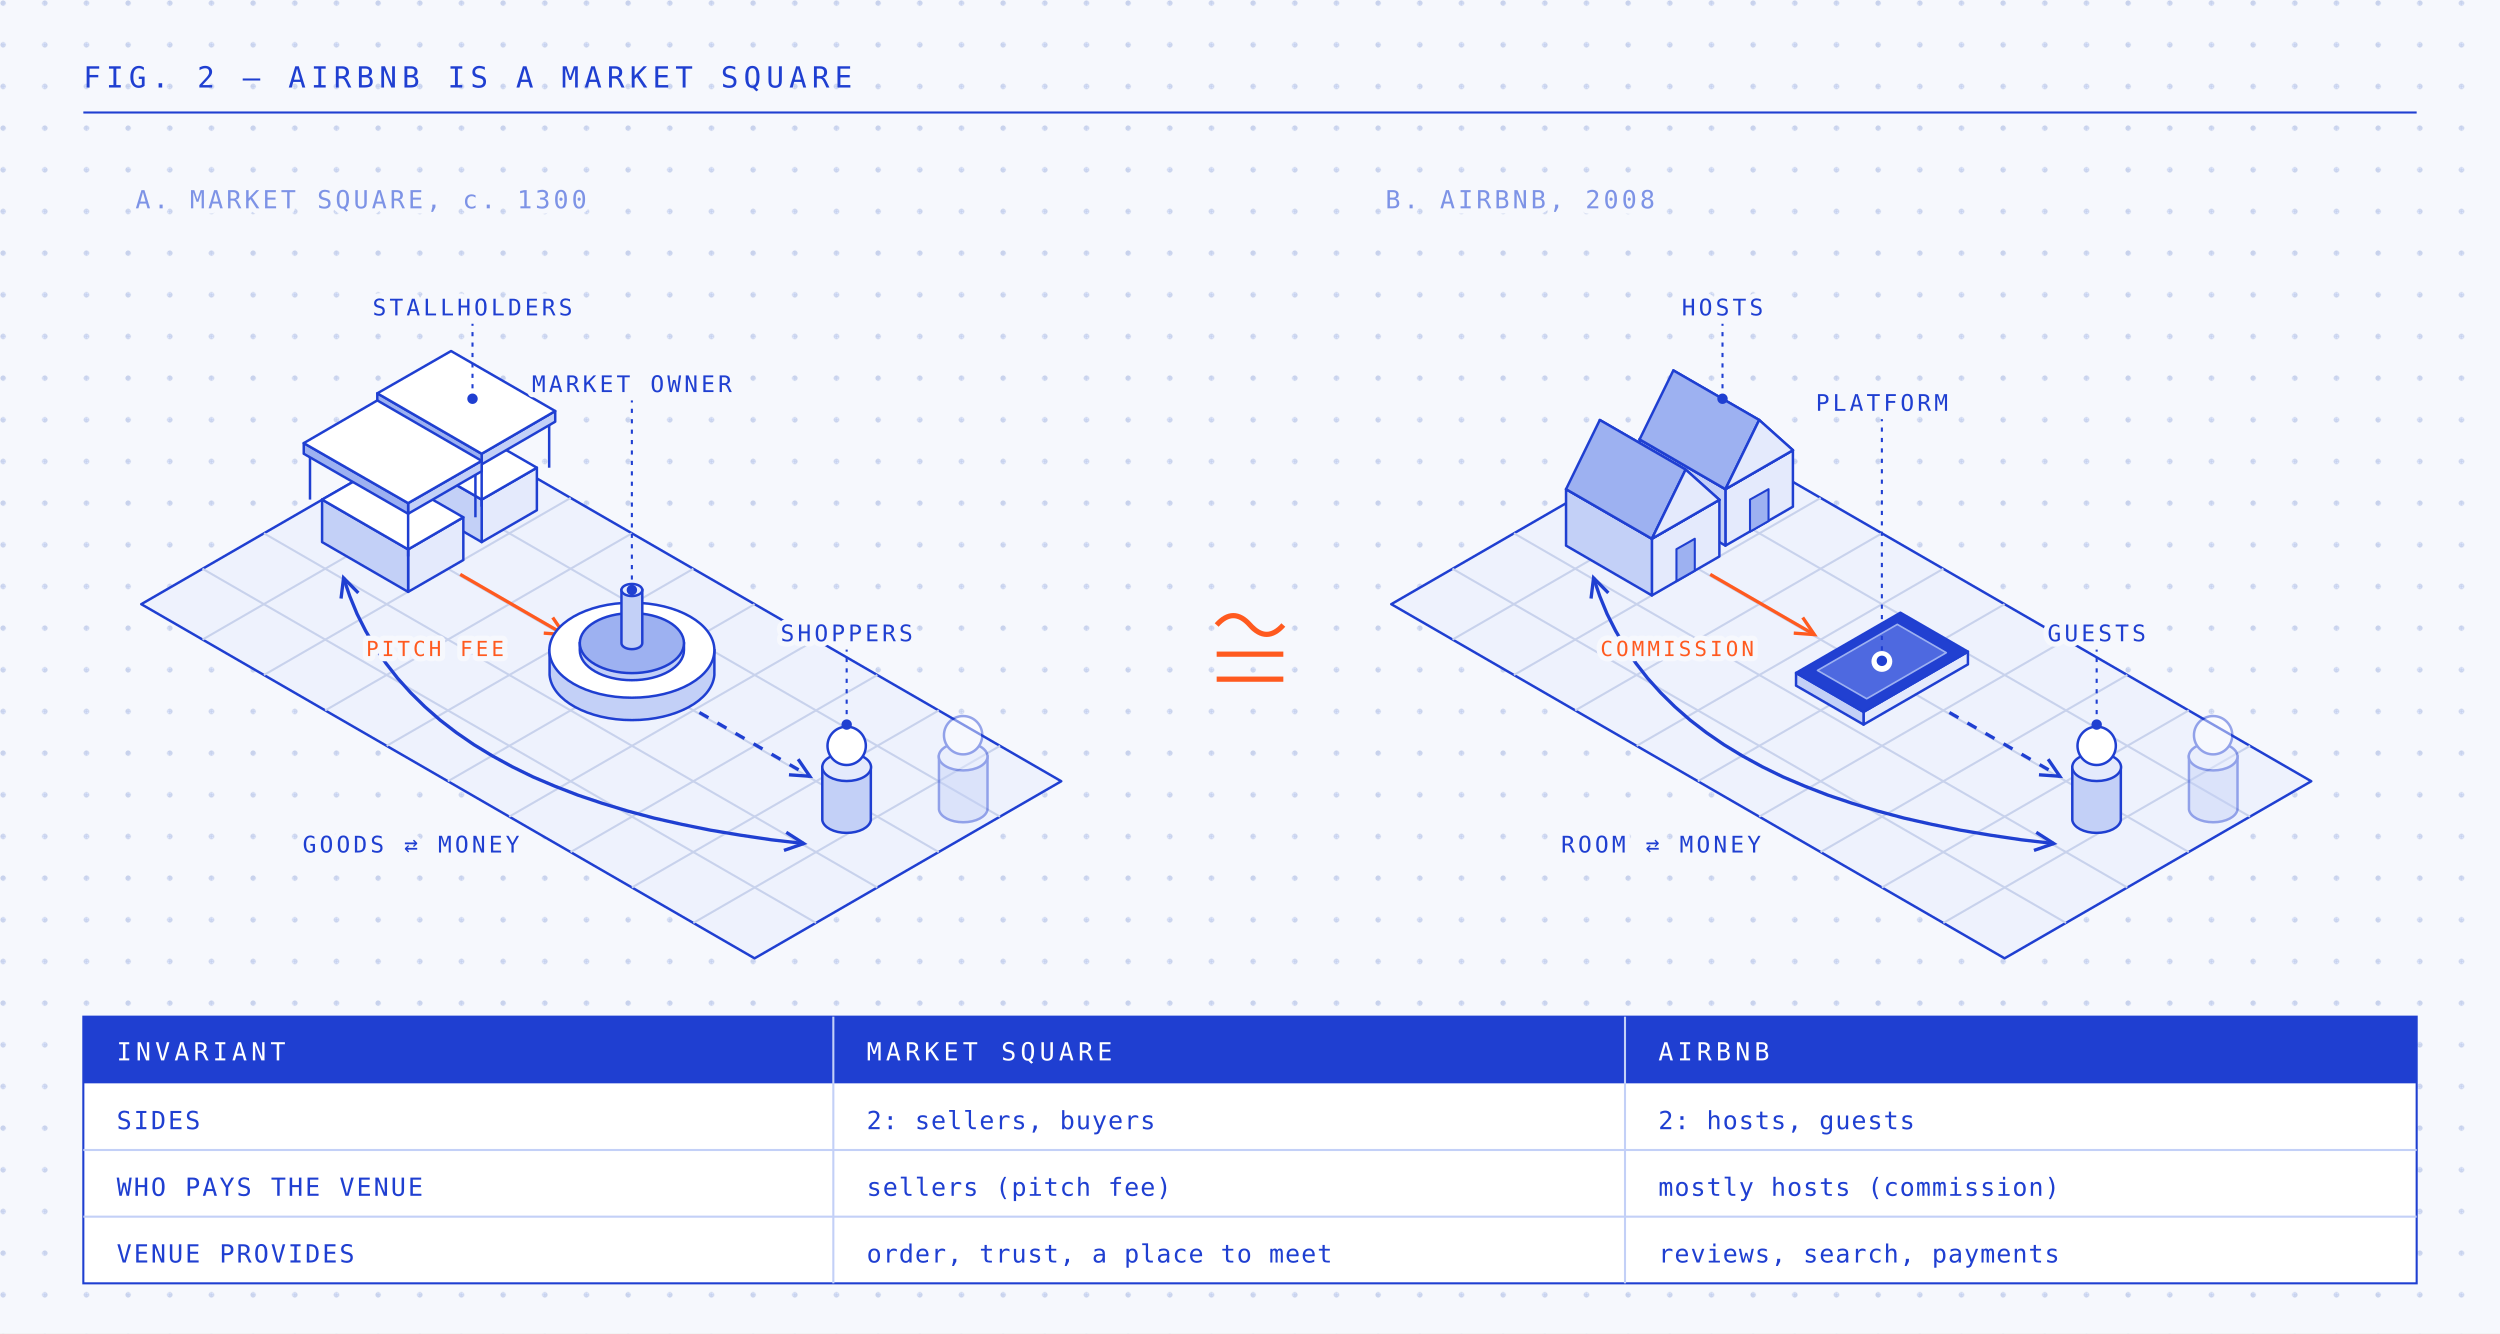
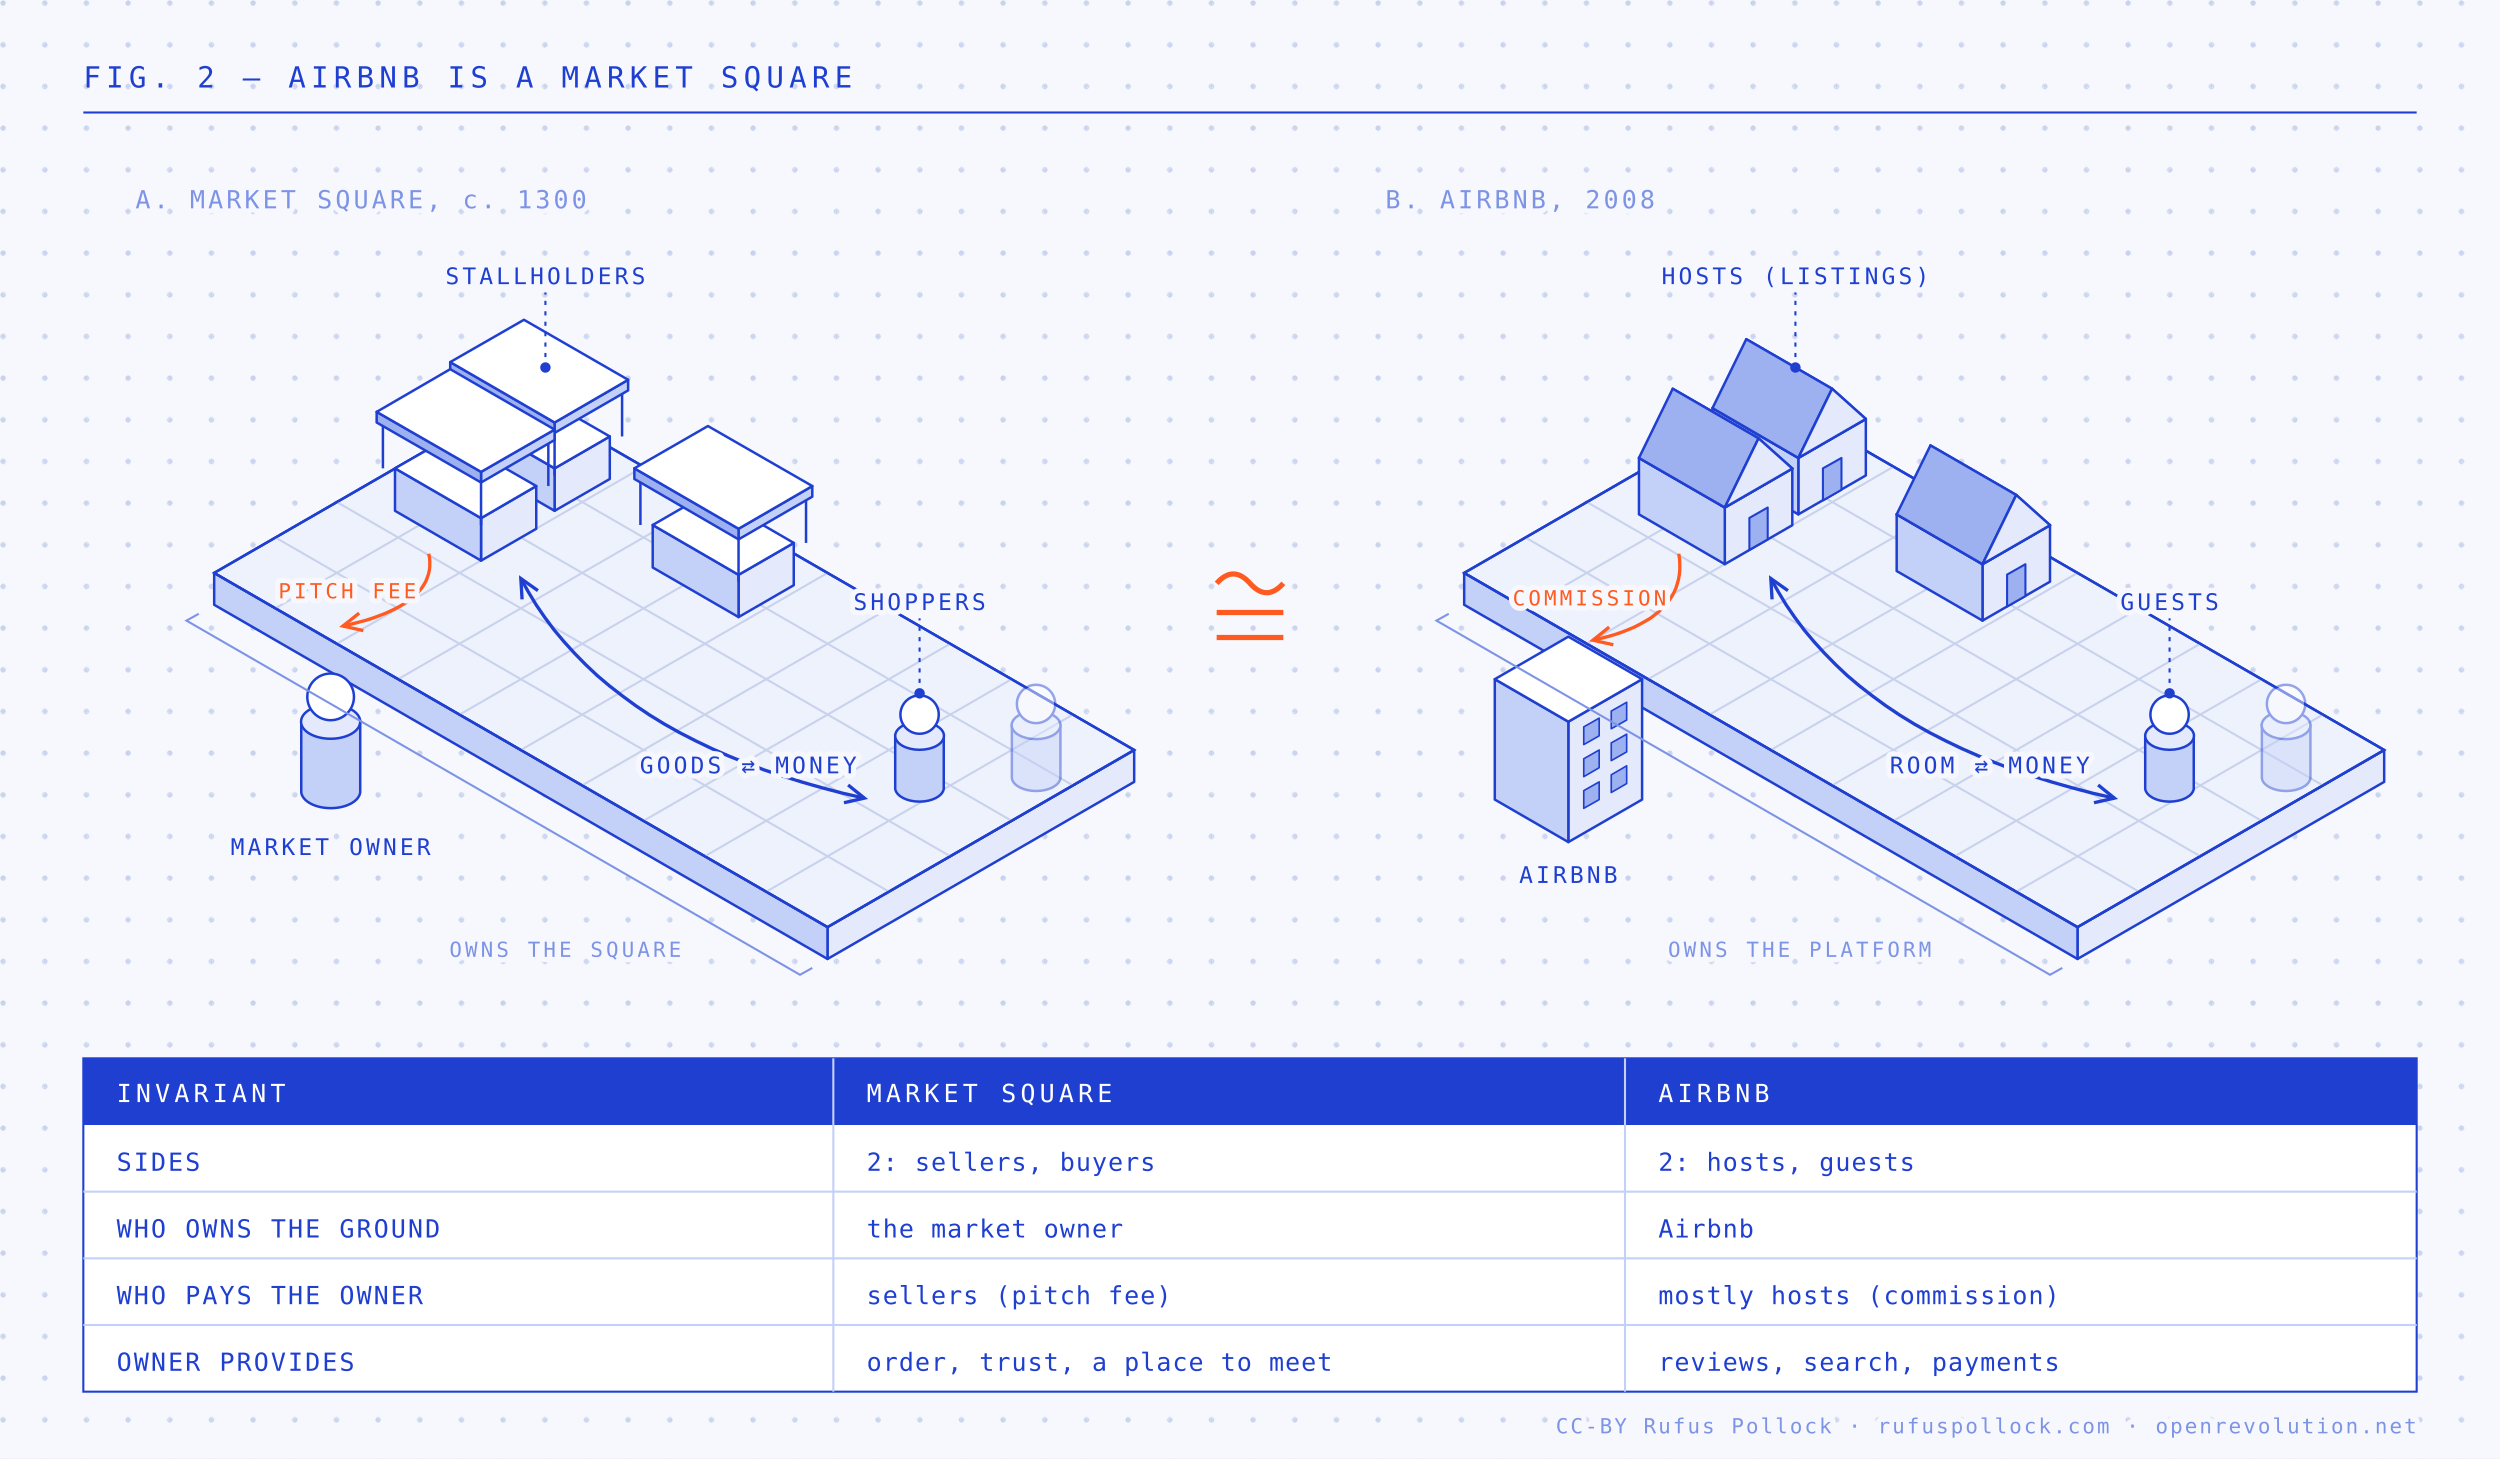
- <svg xmlns="http://www.w3.org/2000/svg" width="1200" height="640" viewBox="0 0 1200 640" font-family="ui-monospace, SFMono-Regular, Menlo, Consolas, monospace">
+ <svg xmlns="http://www.w3.org/2000/svg" width="1200" height="700" viewBox="0 0 1200 700" font-family="ui-monospace, SFMono-Regular, Menlo, Consolas, monospace">
  <defs>
    <pattern id="dots" width="20" height="20" patternUnits="userSpaceOnUse">
      <circle cx="1.5" cy="1.5" r="1.3" fill="#C8D2EC" />
    </pattern>
  </defs>
-   <rect width="1200" height="640" fill="#F6F8FD" />
-   <rect width="1200" height="640" fill="url(#dots)" />
+   <rect width="1200" height="700" fill="#F6F8FD" />
+   <rect width="1200" height="700" fill="url(#dots)" />
  <text x="40" y="42" font-size="14" fill="#1F3FD1" letter-spacing="2.5">FIG. 2 — AIRBNB IS A MARKET SQUARE</text>
  <path d="M40 54 H1160" stroke="#1F3FD1" stroke-width="1" />
  <text x="65.0" y="100.0" font-size="12" fill="#7D93E6" text-anchor="start" letter-spacing="1.5" stroke="#F6F8FD" stroke-width="5" stroke-linejoin="round" paint-order="stroke">A. MARKET SQUARE, c. 1300</text>
  <text x="665.0" y="100.0" font-size="12" fill="#7D93E6" text-anchor="start" letter-spacing="1.5" stroke="#F6F8FD" stroke-width="5" stroke-linejoin="round" paint-order="stroke">B. AIRBNB, 2008</text>
-   <path d="M215.0 205.0 L509.4 375.0 L362.2 460.0 L67.8 290.0 Z" fill="#EEF2FD" stroke="#1F3FD1" stroke-width="1.2" stroke-linejoin="round" />
-   <path d="M244.4 222.0 L97.2 307.0" stroke="#C8D2EC" stroke-width="1" />
-   <path d="M273.9 239.0 L126.7 324.0" stroke="#C8D2EC" stroke-width="1" />
-   <path d="M303.3 256.0 L156.1 341.0" stroke="#C8D2EC" stroke-width="1" />
-   <path d="M332.8 273.0 L185.6 358.0" stroke="#C8D2EC" stroke-width="1" />
-   <path d="M362.2 290.0 L215.0 375.0" stroke="#C8D2EC" stroke-width="1" />
-   <path d="M391.7 307.0 L244.4 392.0" stroke="#C8D2EC" stroke-width="1" />
-   <path d="M421.1 324.0 L273.9 409.0" stroke="#C8D2EC" stroke-width="1" />
-   <path d="M450.6 341.0 L303.3 426.0" stroke="#C8D2EC" stroke-width="1" />
-   <path d="M480.0 358.0 L332.8 443.0" stroke="#C8D2EC" stroke-width="1" />
-   <path d="M185.6 222.0 L480.0 392.0" stroke="#C8D2EC" stroke-width="1" />
-   <path d="M156.1 239.0 L450.6 409.0" stroke="#C8D2EC" stroke-width="1" />
-   <path d="M126.7 256.0 L421.1 426.0" stroke="#C8D2EC" stroke-width="1" />
-   <path d="M97.2 273.0 L391.7 443.0" stroke="#C8D2EC" stroke-width="1" />
-   <path d="M220.9 275.7 L270.9 304.6" fill="none" stroke="#FF5A1F" stroke-width="1.6" />
-   <path d="M261.0 303.9 L270.9 304.6 L265.3 296.4" fill="none" stroke="#FF5A1F" stroke-width="1.6" />
-   <path d="M335.7 342.0 L388.7 372.6" fill="none" stroke="#1F3FD1" stroke-width="1.6" stroke-dasharray="5 5" />
-   <path d="M378.7 371.9 L388.7 372.6 L383.1 364.4" fill="none" stroke="#1F3FD1" stroke-width="1.6" />
-   <path d="M164.9 277.4 L167.9 286.2 L171.4 294.7 L175.5 302.8 L180.1 310.7 L185.2 318.3 L190.9 325.6 L197.1 332.5 L203.9 339.2 L211.2 345.6 L219.0 351.6 L227.4 357.4 L236.3 362.8 L245.8 368.0 L255.8 372.9 L266.4 377.4 L277.5 381.7 L289.1 385.6 L301.3 389.3 L314.0 392.7 L327.3 395.7 L341.1 398.5 L355.5 400.9 L370.3 403.1 L385.8 404.9" fill="none" stroke="#1F3FD1" stroke-width="1.6" />
-   <path d="M376.3 408.2 L385.8 404.9 L377.4 399.5" fill="none" stroke="#1F3FD1" stroke-width="1.6" />
-   <path d="M172.0 284.6 L164.9 277.4 L163.7 287.3" fill="none" stroke="#1F3FD1" stroke-width="1.6" />
-   <path d="M257.7 244.9 L231.2 260.2 L231.2 239.8 L257.7 224.5 Z" fill="#E4EAFC" stroke="#1F3FD1" stroke-width="1.2" stroke-linejoin="round" />
-   <path d="M190.0 236.4 L231.2 260.2 L231.2 239.8 L190.0 216.0 Z" fill="#C3D0F7" stroke="#1F3FD1" stroke-width="1.2" stroke-linejoin="round" />
-   <path d="M216.5 200.8 L257.7 224.5 L231.2 239.8 L190.0 216.0 Z" fill="#FFFFFF" stroke="#1F3FD1" stroke-width="1.2" stroke-linejoin="round" />
-   <path d="M216.5 197.3 L216.5 175.2" stroke="#1F3FD1" stroke-width="1.2" />
-   <path d="M263.6 224.5 L263.6 202.4" stroke="#1F3FD1" stroke-width="1.2" />
-   <path d="M231.2 243.2 L231.2 221.1" stroke="#1F3FD1" stroke-width="1.2" />
-   <path d="M184.1 216.0 L184.1 193.9" stroke="#1F3FD1" stroke-width="1.2" />
-   <path d="M266.5 202.4 L231.2 222.9 L231.2 217.8 L266.5 197.3 Z" fill="#C3D0F7" stroke="#1F3FD1" stroke-width="1.2" stroke-linejoin="round" />
-   <path d="M181.1 193.9 L231.2 222.9 L231.2 217.8 L181.1 188.8 Z" fill="#9DB1F1" stroke="#1F3FD1" stroke-width="1.2" stroke-linejoin="round" />
-   <path d="M216.5 168.5 L266.5 197.3 L231.2 217.8 L181.1 188.8 Z" fill="#FFFFFF" stroke="#1F3FD1" stroke-width="1.2" stroke-linejoin="round" />
-   <path d="M222.4 268.8 L195.9 284.1 L195.9 263.7 L222.4 248.3 Z" fill="#E4EAFC" stroke="#1F3FD1" stroke-width="1.2" stroke-linejoin="round" />
-   <path d="M154.6 260.2 L195.9 284.1 L195.9 263.7 L154.6 239.8 Z" fill="#C3D0F7" stroke="#1F3FD1" stroke-width="1.2" stroke-linejoin="round" />
-   <path d="M181.1 224.6 L222.4 248.3 L195.9 263.7 L154.6 239.8 Z" fill="#FFFFFF" stroke="#1F3FD1" stroke-width="1.2" stroke-linejoin="round" />
-   <path d="M181.1 221.2 L181.1 199.1" stroke="#1F3FD1" stroke-width="1.2" />
-   <path d="M228.2 248.3 L228.2 226.2" stroke="#1F3FD1" stroke-width="1.2" />
-   <path d="M195.9 267.1 L195.9 244.9" stroke="#1F3FD1" stroke-width="1.2" />
-   <path d="M148.8 239.8 L148.8 217.8" stroke="#1F3FD1" stroke-width="1.2" />
-   <path d="M231.2 226.2 L195.9 246.6 L195.9 241.5 L231.2 221.2 Z" fill="#C3D0F7" stroke="#1F3FD1" stroke-width="1.2" stroke-linejoin="round" />
-   <path d="M145.8 217.8 L195.9 246.6 L195.9 241.5 L145.8 212.7 Z" fill="#9DB1F1" stroke="#1F3FD1" stroke-width="1.2" stroke-linejoin="round" />
-   <path d="M181.1 192.2 L231.2 221.2 L195.9 241.5 L145.8 212.7 Z" fill="#FFFFFF" stroke="#1F3FD1" stroke-width="1.2" stroke-linejoin="round" />
-   <path d="M263.8 312.1 V324.0 A39.6 22.8 0 0 0 342.9 324.0 V312.1 Z" fill="#C3D0F7" stroke="#1F3FD1" stroke-width="1.2" />
-   <ellipse cx="303.3" cy="312.1" rx="39.6" ry="22.8" fill="#FFFFFF" stroke="#1F3FD1" stroke-width="1.2" />
-   <path d="M278.3 308.7 V312.1 A25.0 14.4 0 0 0 328.3 312.1 V308.7 Z" fill="#C3D0F7" stroke="#1F3FD1" stroke-width="1.2" />
-   <ellipse cx="303.3" cy="308.7" rx="25.0" ry="14.4" fill="#9DB1F1" stroke="#1F3FD1" stroke-width="1.2" />
-   <path d="M298.3 283.2 V308.7 A5.0 2.9 0 0 0 308.3 308.7 V283.2 Z" fill="#C3D0F7" stroke="#1F3FD1" stroke-width="1.2" />
-   <ellipse cx="303.3" cy="283.2" rx="5.0" ry="2.9" fill="#E4EAFC" stroke="#1F3FD1" stroke-width="1.2" />
+   <path d="M544.4 375.3 L397.2 460.3 L397.2 445.0 L544.4 360.0 Z" fill="#E4EAFC" stroke="#1F3FD1" stroke-width="1.2" stroke-linejoin="round" />
+   <path d="M102.8 290.3 L397.2 460.3 L397.2 445.0 L102.8 275.0 Z" fill="#C3D0F7" stroke="#1F3FD1" stroke-width="1.2" stroke-linejoin="round" />
+   <path d="M250.0 190.0 L544.4 360.0 L397.2 445.0 L102.8 275.0 Z" fill="#EEF2FD" stroke="#1F3FD1" stroke-width="1.2" stroke-linejoin="round" />
+   <path d="M279.4 207.0 L132.2 292.0" stroke="#C8D2EC" stroke-width="1" />
+   <path d="M308.9 224.0 L161.7 309.0" stroke="#C8D2EC" stroke-width="1" />
+   <path d="M338.3 241.0 L191.1 326.0" stroke="#C8D2EC" stroke-width="1" />
+   <path d="M367.8 258.0 L220.6 343.0" stroke="#C8D2EC" stroke-width="1" />
+   <path d="M397.2 275.0 L250.0 360.0" stroke="#C8D2EC" stroke-width="1" />
+   <path d="M426.7 292.0 L279.4 377.0" stroke="#C8D2EC" stroke-width="1" />
+   <path d="M456.1 309.0 L308.9 394.0" stroke="#C8D2EC" stroke-width="1" />
+   <path d="M485.6 326.0 L338.3 411.0" stroke="#C8D2EC" stroke-width="1" />
+   <path d="M515.0 343.0 L367.8 428.0" stroke="#C8D2EC" stroke-width="1" />
+   <path d="M220.6 207.0 L515.0 377.0" stroke="#C8D2EC" stroke-width="1" />
+   <path d="M191.1 224.0 L485.6 394.0" stroke="#C8D2EC" stroke-width="1" />
+   <path d="M161.7 241.0 L456.1 411.0" stroke="#C8D2EC" stroke-width="1" />
+   <path d="M132.2 258.0 L426.7 428.0" stroke="#C8D2EC" stroke-width="1" />
+   <path d="M250.0 190.0 L544.4 360.0 L397.2 445.0 L102.8 275.0 Z" fill="none" stroke="#1F3FD1" stroke-width="1.2" />
+   <path d="M250.0 277.7 L253.6 284.1 L257.4 290.4 L261.6 296.5 L266.0 302.4 L270.8 308.1 L275.8 313.6 L281.1 319.0 L286.6 324.2 L292.5 329.2 L298.7 334.0 L305.1 338.7 L311.8 343.2 L318.8 347.5 L326.1 351.6 L333.7 355.5 L341.6 359.3 L349.8 362.9 L358.2 366.3 L366.9 369.6 L376.0 372.6 L385.3 375.5 L394.8 378.2 L404.7 380.8 L414.9 383.1" fill="none" stroke="#1F3FD1" stroke-width="1.6" />
+   <path d="M405.1 385.3 L414.9 383.1 L407.1 376.8" fill="none" stroke="#1F3FD1" stroke-width="1.6" />
+   <path d="M258.2 283.5 L250.0 277.7 L250.6 287.7" fill="none" stroke="#1F3FD1" stroke-width="1.6" />
+   <path d="M205.8 265.8 L206.2 267.9 L206.3 269.8 L206.3 271.8 L206.1 273.6 L205.7 275.5 L205.1 277.2 L204.4 279.0 L203.5 280.6 L202.4 282.3 L201.1 283.8 L199.7 285.4 L198.0 286.8 L196.2 288.2 L194.2 289.6 L192.1 290.9 L189.7 292.2 L187.2 293.4 L184.5 294.6 L181.6 295.7 L178.6 296.8 L175.4 297.8 L172.0 298.7 L168.4 299.6 L164.6 300.5" fill="none" stroke="#FF5A1F" stroke-width="1.6" />
+   <path d="M172.4 294.3 L164.6 300.5 L174.4 302.7" fill="none" stroke="#FF5A1F" stroke-width="1.6" />
+   <path d="M292.7 229.9 L266.2 245.2 L266.2 224.8 L292.7 209.5 Z" fill="#E4EAFC" stroke="#1F3FD1" stroke-width="1.2" stroke-linejoin="round" />
+   <path d="M225.0 221.4 L266.2 245.2 L266.2 224.8 L225.0 201.0 Z" fill="#C3D0F7" stroke="#1F3FD1" stroke-width="1.2" stroke-linejoin="round" />
+   <path d="M251.5 185.8 L292.7 209.5 L266.2 224.8 L225.0 201.0 Z" fill="#FFFFFF" stroke="#1F3FD1" stroke-width="1.2" stroke-linejoin="round" />
+   <path d="M251.5 182.3 L251.5 160.2" stroke="#1F3FD1" stroke-width="1.2" />
+   <path d="M298.6 209.5 L298.6 187.4" stroke="#1F3FD1" stroke-width="1.2" />
+   <path d="M266.2 228.2 L266.2 206.2" stroke="#1F3FD1" stroke-width="1.2" />
+   <path d="M219.1 201.0 L219.1 178.9" stroke="#1F3FD1" stroke-width="1.2" />
+   <path d="M301.5 187.4 L266.2 207.8 L266.2 202.8 L301.5 182.3 Z" fill="#C3D0F7" stroke="#1F3FD1" stroke-width="1.2" stroke-linejoin="round" />
+   <path d="M216.1 178.9 L266.2 207.8 L266.2 202.8 L216.1 173.8 Z" fill="#9DB1F1" stroke="#1F3FD1" stroke-width="1.2" stroke-linejoin="round" />
+   <path d="M251.5 153.5 L301.5 182.3 L266.2 202.8 L216.1 173.8 Z" fill="#FFFFFF" stroke="#1F3FD1" stroke-width="1.2" stroke-linejoin="round" />
+   <path d="M257.4 253.8 L230.9 269.1 L230.9 248.7 L257.4 233.3 Z" fill="#E4EAFC" stroke="#1F3FD1" stroke-width="1.2" stroke-linejoin="round" />
+   <path d="M189.6 245.2 L230.9 269.1 L230.9 248.7 L189.6 224.8 Z" fill="#C3D0F7" stroke="#1F3FD1" stroke-width="1.2" stroke-linejoin="round" />
+   <path d="M216.1 209.6 L257.4 233.3 L230.9 248.7 L189.6 224.8 Z" fill="#FFFFFF" stroke="#1F3FD1" stroke-width="1.2" stroke-linejoin="round" />
+   <path d="M216.1 206.2 L216.1 184.1" stroke="#1F3FD1" stroke-width="1.2" />
+   <path d="M263.2 233.3 L263.2 211.2" stroke="#1F3FD1" stroke-width="1.2" />
+   <path d="M230.9 252.0 L230.9 229.9" stroke="#1F3FD1" stroke-width="1.2" />
+   <path d="M183.8 224.8 L183.8 202.8" stroke="#1F3FD1" stroke-width="1.2" />
+   <path d="M266.2 211.2 L230.9 231.6 L230.9 226.5 L266.2 206.2 Z" fill="#C3D0F7" stroke="#1F3FD1" stroke-width="1.2" stroke-linejoin="round" />
+   <path d="M180.8 202.8 L230.9 231.6 L230.9 226.5 L180.8 197.7 Z" fill="#9DB1F1" stroke="#1F3FD1" stroke-width="1.2" stroke-linejoin="round" />
+   <path d="M216.1 177.2 L266.2 206.2 L230.9 226.5 L180.8 197.7 Z" fill="#FFFFFF" stroke="#1F3FD1" stroke-width="1.2" stroke-linejoin="round" />
+   <path d="M381.0 280.9 L354.5 296.2 L354.5 275.9 L381.0 260.6 Z" fill="#E4EAFC" stroke="#1F3FD1" stroke-width="1.2" stroke-linejoin="round" />
+   <path d="M313.3 272.4 L354.5 296.2 L354.5 275.9 L313.3 252.0 Z" fill="#C3D0F7" stroke="#1F3FD1" stroke-width="1.2" stroke-linejoin="round" />
+   <path d="M339.8 236.7 L381.0 260.6 L354.5 275.9 L313.3 252.0 Z" fill="#FFFFFF" stroke="#1F3FD1" stroke-width="1.2" stroke-linejoin="round" />
+   <path d="M339.8 233.3 L339.8 211.2" stroke="#1F3FD1" stroke-width="1.2" />
+   <path d="M386.9 260.6 L386.9 238.4" stroke="#1F3FD1" stroke-width="1.2" />
+   <path d="M354.5 279.2 L354.5 257.1" stroke="#1F3FD1" stroke-width="1.2" />
+   <path d="M307.4 252.0 L307.4 229.9" stroke="#1F3FD1" stroke-width="1.2" />
+   <path d="M389.9 238.4 L354.5 258.9 L354.5 253.8 L389.9 233.3 Z" fill="#C3D0F7" stroke="#1F3FD1" stroke-width="1.2" stroke-linejoin="round" />
+   <path d="M304.5 229.9 L354.5 258.9 L354.5 253.8 L304.5 224.8 Z" fill="#9DB1F1" stroke="#1F3FD1" stroke-width="1.2" stroke-linejoin="round" />
+   <path d="M339.8 204.5 L389.9 233.3 L354.5 253.8 L304.5 224.8 Z" fill="#FFFFFF" stroke="#1F3FD1" stroke-width="1.2" stroke-linejoin="round" />
  <g opacity="0.45">
-     <path d="M450.7 363.1 V388.6 A11.7 6.7 0 0 0 474.0 388.6 V363.1 Z" fill="#C3D0F7" stroke="#1F3FD1" stroke-width="1.2" />
-     <ellipse cx="462.3" cy="363.1" rx="11.7" ry="6.7" fill="#E4EAFC" stroke="#1F3FD1" stroke-width="1.2" />
-     <circle cx="462.3" cy="352.9" r="9.2" fill="#FFFFFF" stroke="#1F3FD1" stroke-width="1.2" />
+     <path d="M485.7 348.1 V373.6 A11.7 6.7 0 0 0 509.0 373.6 V348.1 Z" fill="#C3D0F7" stroke="#1F3FD1" stroke-width="1.2" />
+     <ellipse cx="497.3" cy="348.1" rx="11.7" ry="6.7" fill="#E4EAFC" stroke="#1F3FD1" stroke-width="1.2" />
+     <circle cx="497.3" cy="337.9" r="9.2" fill="#FFFFFF" stroke="#1F3FD1" stroke-width="1.2" />
  </g>
  <g>
-     <path d="M394.7 368.2 V393.7 A11.7 6.7 0 0 0 418.0 393.7 V368.2 Z" fill="#C3D0F7" stroke="#1F3FD1" stroke-width="1.2" />
-     <ellipse cx="406.4" cy="368.2" rx="11.7" ry="6.7" fill="#E4EAFC" stroke="#1F3FD1" stroke-width="1.2" />
-     <circle cx="406.4" cy="358.0" r="9.2" fill="#FFFFFF" stroke="#1F3FD1" stroke-width="1.2" />
+     <path d="M429.7 353.2 V378.7 A11.7 6.7 0 0 0 453.0 378.7 V353.2 Z" fill="#C3D0F7" stroke="#1F3FD1" stroke-width="1.2" />
+     <ellipse cx="441.4" cy="353.2" rx="11.7" ry="6.7" fill="#E4EAFC" stroke="#1F3FD1" stroke-width="1.2" />
+     <circle cx="441.4" cy="343.0" r="9.2" fill="#FFFFFF" stroke="#1F3FD1" stroke-width="1.2" />
  </g>
-   <path d="M226.8 191.4 V155.4" stroke="#1F3FD1" stroke-width="1" stroke-dasharray="2 3" />
-   <circle cx="226.8" cy="191.4" r="2.5" fill="#1F3FD1" />
-   <text x="226.8" y="151.4" font-size="11" fill="#1F3FD1" text-anchor="middle" letter-spacing="1.5" stroke="#F6F8FD" stroke-width="5" stroke-linejoin="round" paint-order="stroke">STALLHOLDERS</text>
-   <path d="M303.3 283.2 V192.2" stroke="#1F3FD1" stroke-width="1" stroke-dasharray="2 3" />
-   <circle cx="303.3" cy="283.2" r="2.5" fill="#1F3FD1" />
-   <text x="303.3" y="188.2" font-size="11" fill="#1F3FD1" text-anchor="middle" letter-spacing="1.5" stroke="#F6F8FD" stroke-width="5" stroke-linejoin="round" paint-order="stroke">MARKET OWNER</text>
-   <path d="M406.4 347.8 V311.8" stroke="#1F3FD1" stroke-width="1" stroke-dasharray="2 3" />
-   <circle cx="406.4" cy="347.8" r="2.5" fill="#1F3FD1" />
-   <text x="406.4" y="307.8" font-size="11" fill="#1F3FD1" text-anchor="middle" letter-spacing="1.5" stroke="#F6F8FD" stroke-width="5" stroke-linejoin="round" paint-order="stroke">SHOPPERS</text>
-   <text x="241.9" y="314.9" font-size="10" fill="#FF5A1F" text-anchor="end" letter-spacing="1.5" stroke="#F6F8FD" stroke-width="5" stroke-linejoin="round" paint-order="stroke">PITCH FEE</text>
-   <text x="197.3" y="409.2" font-size="11" fill="#1F3FD1" text-anchor="middle" letter-spacing="1.5" stroke="#F6F8FD" stroke-width="5" stroke-linejoin="round" paint-order="stroke">GOODS ⇄ MONEY</text>
-   <path d="M815.0 205.0 L1109.4 375.0 L962.2 460.0 L667.8 290.0 Z" fill="#EEF2FD" stroke="#1F3FD1" stroke-width="1.2" stroke-linejoin="round" />
-   <path d="M844.4 222.0 L697.2 307.0" stroke="#C8D2EC" stroke-width="1" />
-   <path d="M873.9 239.0 L726.7 324.0" stroke="#C8D2EC" stroke-width="1" />
-   <path d="M903.3 256.0 L756.1 341.0" stroke="#C8D2EC" stroke-width="1" />
-   <path d="M932.8 273.0 L785.6 358.0" stroke="#C8D2EC" stroke-width="1" />
-   <path d="M962.2 290.0 L815.0 375.0" stroke="#C8D2EC" stroke-width="1" />
-   <path d="M991.7 307.0 L844.4 392.0" stroke="#C8D2EC" stroke-width="1" />
-   <path d="M1021.1 324.0 L873.9 409.0" stroke="#C8D2EC" stroke-width="1" />
-   <path d="M1050.6 341.0 L903.3 426.0" stroke="#C8D2EC" stroke-width="1" />
-   <path d="M1080.0 358.0 L932.8 443.0" stroke="#C8D2EC" stroke-width="1" />
-   <path d="M785.6 222.0 L1080.0 392.0" stroke="#C8D2EC" stroke-width="1" />
-   <path d="M756.1 239.0 L1050.6 409.0" stroke="#C8D2EC" stroke-width="1" />
-   <path d="M726.7 256.0 L1021.1 426.0" stroke="#C8D2EC" stroke-width="1" />
-   <path d="M697.2 273.0 L991.7 443.0" stroke="#C8D2EC" stroke-width="1" />
-   <path d="M820.9 275.7 L870.9 304.6" fill="none" stroke="#FF5A1F" stroke-width="1.6" />
-   <path d="M861.0 303.9 L870.9 304.6 L865.3 296.4" fill="none" stroke="#FF5A1F" stroke-width="1.6" />
-   <path d="M935.7 342.0 L988.7 372.6" fill="none" stroke="#1F3FD1" stroke-width="1.6" stroke-dasharray="5 5" />
-   <path d="M978.7 371.9 L988.7 372.6 L983.1 364.4" fill="none" stroke="#1F3FD1" stroke-width="1.6" />
-   <path d="M764.9 277.4 L767.9 286.2 L771.4 294.7 L775.5 302.8 L780.1 310.7 L785.2 318.3 L790.9 325.6 L797.1 332.5 L803.9 339.2 L811.2 345.6 L819.0 351.6 L827.4 357.4 L836.3 362.8 L845.8 368.0 L855.8 372.9 L866.4 377.4 L877.5 381.7 L889.1 385.6 L901.3 389.3 L914.0 392.7 L927.3 395.7 L941.1 398.5 L955.5 400.9 L970.3 403.1 L985.8 404.9" fill="none" stroke="#1F3FD1" stroke-width="1.6" />
-   <path d="M976.3 408.2 L985.8 404.9 L977.4 399.5" fill="none" stroke="#1F3FD1" stroke-width="1.6" />
-   <path d="M772.0 284.6 L764.9 277.4 L763.7 287.3" fill="none" stroke="#1F3FD1" stroke-width="1.6" />
-   <path d="M860.6 243.2 L828.2 261.9 L828.2 234.8 L860.6 216.1 Z" fill="#E4EAFC" stroke="#1F3FD1" stroke-width="1.2" stroke-linejoin="round" />
-   <path d="M787.0 238.2 L828.2 261.9 L828.2 234.8 L787.0 210.9 Z" fill="#C3D0F7" stroke="#1F3FD1" stroke-width="1.2" stroke-linejoin="round" />
-   <path d="M819.4 192.2 L860.6 216.1 L828.2 234.8 L787.0 210.9 Z" fill="#FFFFFF" stroke="#1F3FD1" stroke-width="1.2" stroke-linejoin="round" />
-   <path d="M819.4 192.2 L860.6 216.1 L844.4 201.6 L803.2 177.8 Z" fill="#C3D0F7" stroke="#1F3FD1" stroke-width="1.2" stroke-linejoin="round" />
-   <path d="M787.0 210.9 L828.2 234.8 L844.4 201.6 L803.2 177.8 Z" fill="#9DB1F1" stroke="#1F3FD1" stroke-width="1.2" stroke-linejoin="round" />
-   <path d="M860.6 216.1 L828.2 234.8 L844.4 201.6 Z" fill="#E4EAFC" stroke="#1F3FD1" stroke-width="1.2" stroke-linejoin="round" />
-   <path d="M848.9 250.1 L840.0 255.2 L840.0 239.8 L848.9 234.8 Z" fill="#9DB1F1" stroke="#1F3FD1" stroke-width="1" stroke-linejoin="round" />
-   <path d="M825.3 267.1 L792.9 285.8 L792.9 258.6 L825.3 239.9 Z" fill="#E4EAFC" stroke="#1F3FD1" stroke-width="1.2" stroke-linejoin="round" />
-   <path d="M751.7 261.9 L792.9 285.8 L792.9 258.6 L751.7 234.8 Z" fill="#C3D0F7" stroke="#1F3FD1" stroke-width="1.2" stroke-linejoin="round" />
-   <path d="M784.1 216.1 L825.3 239.9 L792.9 258.6 L751.7 234.8 Z" fill="#FFFFFF" stroke="#1F3FD1" stroke-width="1.2" stroke-linejoin="round" />
-   <path d="M784.1 216.1 L825.3 239.9 L809.1 225.4 L767.9 201.6 Z" fill="#C3D0F7" stroke="#1F3FD1" stroke-width="1.2" stroke-linejoin="round" />
-   <path d="M751.7 234.8 L792.9 258.6 L809.1 225.4 L767.9 201.6 Z" fill="#9DB1F1" stroke="#1F3FD1" stroke-width="1.2" stroke-linejoin="round" />
-   <path d="M825.3 239.9 L792.9 258.6 L809.1 225.4 Z" fill="#E4EAFC" stroke="#1F3FD1" stroke-width="1.2" stroke-linejoin="round" />
-   <path d="M813.5 273.9 L804.7 278.9 L804.7 263.6 L813.5 258.6 Z" fill="#9DB1F1" stroke="#1F3FD1" stroke-width="1" stroke-linejoin="round" />
-   <path d="M944.6 318.9 L894.5 347.8 L894.5 341.7 L944.6 312.8 Z" fill="#E4EAFC" stroke="#1F3FD1" stroke-width="1.2" stroke-linejoin="round" />
-   <path d="M862.1 329.1 L894.5 347.8 L894.5 341.7 L862.1 323.0 Z" fill="#C3D0F7" stroke="#1F3FD1" stroke-width="1.2" stroke-linejoin="round" />
-   <path d="M912.2 294.1 L944.6 312.8 L894.5 341.7 L862.1 323.0 Z" fill="#2140D1" stroke="#1F3FD1" stroke-width="1.2" stroke-linejoin="round" />
-   <path d="M910.7 299.7 L934.2 313.3 L896.0 335.4 L872.4 321.8 Z" fill="#4E69E0" stroke="#9DB1F1" stroke-width="0.8" stroke-linejoin="round" />
-   <circle cx="903.3" cy="317.5" r="5" fill="#FFFFFF" />
+   <path d="M144.6 346.4 V380.4 A14.2 8.2 0 0 0 172.9 380.4 V346.4 Z" fill="#C3D0F7" stroke="#1F3FD1" stroke-width="1.2" />
+   <ellipse cx="158.7" cy="346.4" rx="14.2" ry="8.2" fill="#E4EAFC" stroke="#1F3FD1" stroke-width="1.2" />
+   <circle cx="158.7" cy="334.5" r="11.2" fill="#FFFFFF" stroke="#1F3FD1" stroke-width="1.2" />
+   <path d="M261.8 176.4 V140.4" stroke="#1F3FD1" stroke-width="1" stroke-dasharray="2 3" />
+   <circle cx="261.8" cy="176.4" r="2.5" fill="#1F3FD1" />
+   <text x="261.8" y="136.4" font-size="11" fill="#1F3FD1" text-anchor="middle" letter-spacing="1.5" stroke="#F6F8FD" stroke-width="5" stroke-linejoin="round" paint-order="stroke">STALLHOLDERS</text>
+   <path d="M441.4 332.8 V296.8" stroke="#1F3FD1" stroke-width="1" stroke-dasharray="2 3" />
+   <circle cx="441.4" cy="332.8" r="2.5" fill="#1F3FD1" />
+   <text x="441.4" y="292.8" font-size="11" fill="#1F3FD1" text-anchor="middle" letter-spacing="1.5" stroke="#F6F8FD" stroke-width="5" stroke-linejoin="round" paint-order="stroke">SHOPPERS</text>
+   <text x="199.8" y="287.2" font-size="10" fill="#FF5A1F" text-anchor="end" letter-spacing="1.5" stroke="#F6F8FD" stroke-width="5" stroke-linejoin="round" paint-order="stroke">PITCH FEE</text>
+   <text x="307.1" y="371.2" font-size="11" fill="#1F3FD1" text-anchor="start" letter-spacing="1.5" stroke="#F6F8FD" stroke-width="5" stroke-linejoin="round" paint-order="stroke">GOODS ⇄ MONEY</text>
+   <text x="158.7" y="410.4" font-size="11" fill="#1F3FD1" text-anchor="middle" letter-spacing="1.5" stroke="#F6F8FD" stroke-width="5" stroke-linejoin="round" paint-order="stroke">MARKET OWNER</text>
+   <path d="M95.4 294.6 L89.5 297.9 L384.0 467.9 L389.9 464.6" fill="none" stroke="#7D93E6" stroke-width="1" />
+   <text x="327.0" y="459.3" font-size="10" fill="#7D93E6" text-anchor="end" letter-spacing="1.5" stroke="#F6F8FD" stroke-width="5" stroke-linejoin="round" paint-order="stroke">OWNS THE SQUARE</text>
+   <path d="M1144.4 375.3 L997.2 460.3 L997.2 445.0 L1144.4 360.0 Z" fill="#E4EAFC" stroke="#1F3FD1" stroke-width="1.2" stroke-linejoin="round" />
+   <path d="M702.8 290.3 L997.2 460.3 L997.2 445.0 L702.8 275.0 Z" fill="#C3D0F7" stroke="#1F3FD1" stroke-width="1.2" stroke-linejoin="round" />
+   <path d="M850.0 190.0 L1144.4 360.0 L997.2 445.0 L702.8 275.0 Z" fill="#EEF2FD" stroke="#1F3FD1" stroke-width="1.2" stroke-linejoin="round" />
+   <path d="M879.4 207.0 L732.2 292.0" stroke="#C8D2EC" stroke-width="1" />
+   <path d="M908.9 224.0 L761.7 309.0" stroke="#C8D2EC" stroke-width="1" />
+   <path d="M938.3 241.0 L791.1 326.0" stroke="#C8D2EC" stroke-width="1" />
+   <path d="M967.8 258.0 L820.6 343.0" stroke="#C8D2EC" stroke-width="1" />
+   <path d="M997.2 275.0 L850.0 360.0" stroke="#C8D2EC" stroke-width="1" />
+   <path d="M1026.7 292.0 L879.4 377.0" stroke="#C8D2EC" stroke-width="1" />
+   <path d="M1056.1 309.0 L908.9 394.0" stroke="#C8D2EC" stroke-width="1" />
+   <path d="M1085.6 326.0 L938.3 411.0" stroke="#C8D2EC" stroke-width="1" />
+   <path d="M1115.0 343.0 L967.8 428.0" stroke="#C8D2EC" stroke-width="1" />
+   <path d="M820.6 207.0 L1115.0 377.0" stroke="#C8D2EC" stroke-width="1" />
+   <path d="M791.1 224.0 L1085.6 394.0" stroke="#C8D2EC" stroke-width="1" />
+   <path d="M761.7 241.0 L1056.1 411.0" stroke="#C8D2EC" stroke-width="1" />
+   <path d="M732.2 258.0 L1026.7 428.0" stroke="#C8D2EC" stroke-width="1" />
+   <path d="M850.0 190.0 L1144.4 360.0 L997.2 445.0 L702.8 275.0 Z" fill="none" stroke="#1F3FD1" stroke-width="1.2" />
+   <path d="M850.0 277.7 L853.6 284.1 L857.4 290.4 L861.6 296.5 L866.0 302.4 L870.8 308.1 L875.8 313.6 L881.1 319.0 L886.6 324.2 L892.5 329.2 L898.7 334.0 L905.1 338.7 L911.8 343.2 L918.8 347.5 L926.1 351.6 L933.7 355.5 L941.6 359.3 L949.8 362.9 L958.2 366.3 L966.9 369.6 L976.0 372.6 L985.3 375.5 L994.8 378.2 L1004.7 380.8 L1014.9 383.1" fill="none" stroke="#1F3FD1" stroke-width="1.6" />
+   <path d="M1005.1 385.3 L1014.9 383.1 L1007.1 376.8" fill="none" stroke="#1F3FD1" stroke-width="1.6" />
+   <path d="M858.2 283.5 L850.0 277.7 L850.6 287.7" fill="none" stroke="#1F3FD1" stroke-width="1.6" />
+   <path d="M805.8 265.8 L806.2 268.4 L806.3 270.9 L806.3 273.4 L806.1 275.7 L805.7 278.0 L805.1 280.2 L804.4 282.4 L803.5 284.4 L802.4 286.4 L801.1 288.3 L799.7 290.2 L798.0 291.9 L796.2 293.6 L794.2 295.2 L792.1 296.8 L789.7 298.2 L787.2 299.6 L784.5 301.0 L781.6 302.2 L778.6 303.4 L775.4 304.5 L772.0 305.5 L768.4 306.4 L764.6 307.3" fill="none" stroke="#FF5A1F" stroke-width="1.6" />
+   <path d="M772.4 301.0 L764.6 307.3 L774.4 309.5" fill="none" stroke="#FF5A1F" stroke-width="1.6" />
+   <path d="M895.6 228.2 L863.2 246.9 L863.2 219.8 L895.6 201.1 Z" fill="#E4EAFC" stroke="#1F3FD1" stroke-width="1.2" stroke-linejoin="round" />
+   <path d="M822.0 223.2 L863.2 246.9 L863.2 219.8 L822.0 195.9 Z" fill="#C3D0F7" stroke="#1F3FD1" stroke-width="1.2" stroke-linejoin="round" />
+   <path d="M854.4 177.2 L895.6 201.1 L863.2 219.8 L822.0 195.9 Z" fill="#FFFFFF" stroke="#1F3FD1" stroke-width="1.2" stroke-linejoin="round" />
+   <path d="M854.4 177.2 L895.6 201.1 L879.4 186.6 L838.2 162.8 Z" fill="#C3D0F7" stroke="#1F3FD1" stroke-width="1.2" stroke-linejoin="round" />
+   <path d="M822.0 195.9 L863.2 219.8 L879.4 186.6 L838.2 162.8 Z" fill="#9DB1F1" stroke="#1F3FD1" stroke-width="1.2" stroke-linejoin="round" />
+   <path d="M895.6 201.1 L863.2 219.8 L879.4 186.6 Z" fill="#E4EAFC" stroke="#1F3FD1" stroke-width="1.2" stroke-linejoin="round" />
+   <path d="M883.9 235.1 L875.0 240.2 L875.0 224.8 L883.9 219.8 Z" fill="#9DB1F1" stroke="#1F3FD1" stroke-width="1" stroke-linejoin="round" />
+   <path d="M860.3 252.1 L827.9 270.8 L827.9 243.6 L860.3 224.9 Z" fill="#E4EAFC" stroke="#1F3FD1" stroke-width="1.2" stroke-linejoin="round" />
+   <path d="M786.7 246.9 L827.9 270.8 L827.9 243.6 L786.7 219.8 Z" fill="#C3D0F7" stroke="#1F3FD1" stroke-width="1.2" stroke-linejoin="round" />
+   <path d="M819.1 201.1 L860.3 224.9 L827.9 243.6 L786.7 219.8 Z" fill="#FFFFFF" stroke="#1F3FD1" stroke-width="1.2" stroke-linejoin="round" />
+   <path d="M819.1 201.1 L860.3 224.9 L844.1 210.4 L802.9 186.6 Z" fill="#C3D0F7" stroke="#1F3FD1" stroke-width="1.2" stroke-linejoin="round" />
+   <path d="M786.7 219.8 L827.9 243.6 L844.1 210.4 L802.9 186.6 Z" fill="#9DB1F1" stroke="#1F3FD1" stroke-width="1.2" stroke-linejoin="round" />
+   <path d="M860.3 224.9 L827.9 243.6 L844.1 210.4 Z" fill="#E4EAFC" stroke="#1F3FD1" stroke-width="1.2" stroke-linejoin="round" />
+   <path d="M848.5 258.9 L839.7 263.9 L839.7 248.6 L848.5 243.6 Z" fill="#9DB1F1" stroke="#1F3FD1" stroke-width="1" stroke-linejoin="round" />
+   <path d="M984.0 279.2 L951.6 297.9 L951.6 270.8 L984.0 252.1 Z" fill="#E4EAFC" stroke="#1F3FD1" stroke-width="1.2" stroke-linejoin="round" />
+   <path d="M910.4 274.1 L951.6 297.9 L951.6 270.8 L910.4 246.9 Z" fill="#C3D0F7" stroke="#1F3FD1" stroke-width="1.2" stroke-linejoin="round" />
+   <path d="M942.7 228.2 L984.0 252.1 L951.6 270.8 L910.4 246.9 Z" fill="#FFFFFF" stroke="#1F3FD1" stroke-width="1.2" stroke-linejoin="round" />
+   <path d="M942.7 228.2 L984.0 252.1 L967.8 237.6 L926.6 213.8 Z" fill="#C3D0F7" stroke="#1F3FD1" stroke-width="1.2" stroke-linejoin="round" />
+   <path d="M910.4 246.9 L951.6 270.8 L967.8 237.6 L926.6 213.8 Z" fill="#9DB1F1" stroke="#1F3FD1" stroke-width="1.2" stroke-linejoin="round" />
+   <path d="M984.0 252.1 L951.6 270.8 L967.8 237.6 Z" fill="#E4EAFC" stroke="#1F3FD1" stroke-width="1.2" stroke-linejoin="round" />
+   <path d="M972.2 286.1 L963.4 291.1 L963.4 275.8 L972.2 270.8 Z" fill="#9DB1F1" stroke="#1F3FD1" stroke-width="1" stroke-linejoin="round" />
  <g opacity="0.45">
-     <path d="M1050.7 363.1 V388.6 A11.7 6.7 0 0 0 1074.0 388.6 V363.1 Z" fill="#C3D0F7" stroke="#1F3FD1" stroke-width="1.2" />
-     <ellipse cx="1062.3" cy="363.1" rx="11.7" ry="6.7" fill="#E4EAFC" stroke="#1F3FD1" stroke-width="1.2" />
-     <circle cx="1062.3" cy="352.9" r="9.2" fill="#FFFFFF" stroke="#1F3FD1" stroke-width="1.2" />
+     <path d="M1085.7 348.1 V373.6 A11.7 6.7 0 0 0 1109.0 373.6 V348.1 Z" fill="#C3D0F7" stroke="#1F3FD1" stroke-width="1.2" />
+     <ellipse cx="1097.3" cy="348.1" rx="11.7" ry="6.7" fill="#E4EAFC" stroke="#1F3FD1" stroke-width="1.2" />
+     <circle cx="1097.3" cy="337.9" r="9.2" fill="#FFFFFF" stroke="#1F3FD1" stroke-width="1.2" />
  </g>
  <g>
-     <path d="M994.7 368.2 V393.7 A11.7 6.7 0 0 0 1018.0 393.7 V368.2 Z" fill="#C3D0F7" stroke="#1F3FD1" stroke-width="1.2" />
-     <ellipse cx="1006.4" cy="368.2" rx="11.7" ry="6.7" fill="#E4EAFC" stroke="#1F3FD1" stroke-width="1.2" />
-     <circle cx="1006.4" cy="358.0" r="9.2" fill="#FFFFFF" stroke="#1F3FD1" stroke-width="1.2" />
+     <path d="M1029.7 353.2 V378.7 A11.7 6.7 0 0 0 1053.0 378.7 V353.2 Z" fill="#C3D0F7" stroke="#1F3FD1" stroke-width="1.2" />
+     <ellipse cx="1041.4" cy="353.2" rx="11.7" ry="6.7" fill="#E4EAFC" stroke="#1F3FD1" stroke-width="1.2" />
+     <circle cx="1041.4" cy="343.0" r="9.2" fill="#FFFFFF" stroke="#1F3FD1" stroke-width="1.2" />
  </g>
-   <path d="M826.8 191.4 V155.4" stroke="#1F3FD1" stroke-width="1" stroke-dasharray="2 3" />
-   <circle cx="826.8" cy="191.4" r="2.5" fill="#1F3FD1" />
-   <text x="826.8" y="151.4" font-size="11" fill="#1F3FD1" text-anchor="middle" letter-spacing="1.5" stroke="#F6F8FD" stroke-width="5" stroke-linejoin="round" paint-order="stroke">HOSTS</text>
-   <path d="M903.3 317.2 V201.2" stroke="#1F3FD1" stroke-width="1" stroke-dasharray="2 3" />
-   <circle cx="903.3" cy="317.2" r="2.5" fill="#1F3FD1" />
-   <text x="903.3" y="197.2" font-size="11" fill="#1F3FD1" text-anchor="middle" letter-spacing="1.5" stroke="#F6F8FD" stroke-width="5" stroke-linejoin="round" paint-order="stroke">PLATFORM</text>
-   <path d="M1006.4 347.8 V311.8" stroke="#1F3FD1" stroke-width="1" stroke-dasharray="2 3" />
-   <circle cx="1006.4" cy="347.8" r="2.5" fill="#1F3FD1" />
-   <text x="1006.4" y="307.8" font-size="11" fill="#1F3FD1" text-anchor="middle" letter-spacing="1.5" stroke="#F6F8FD" stroke-width="5" stroke-linejoin="round" paint-order="stroke">GUESTS</text>
-   <text x="841.9" y="314.9" font-size="10" fill="#FF5A1F" text-anchor="end" letter-spacing="1.5" stroke="#F6F8FD" stroke-width="5" stroke-linejoin="round" paint-order="stroke">COMMISSION</text>
-   <text x="797.3" y="409.2" font-size="11" fill="#1F3FD1" text-anchor="middle" letter-spacing="1.5" stroke="#F6F8FD" stroke-width="5" stroke-linejoin="round" paint-order="stroke">ROOM ⇄ MONEY</text>
+   <path d="M788.2 383.8 L752.8 404.2 L752.8 346.4 L788.2 326.0 Z" fill="#E4EAFC" stroke="#1F3FD1" stroke-width="1.2" stroke-linejoin="round" />
+   <path d="M717.5 383.8 L752.8 404.2 L752.8 346.4 L717.5 326.0 Z" fill="#C3D0F7" stroke="#1F3FD1" stroke-width="1.2" stroke-linejoin="round" />
+   <path d="M752.8 305.6 L788.2 326.0 L752.8 346.4 L717.5 326.0 Z" fill="#FFFFFF" stroke="#1F3FD1" stroke-width="1.2" stroke-linejoin="round" />
+   <path d="M780.8 376.1 L773.4 380.4 L773.4 371.9 L780.8 367.6 Z" fill="#9DB1F1" stroke="#1F3FD1" stroke-width="0.8" stroke-linejoin="round" />
+   <path d="M767.6 383.8 L760.2 388.0 L760.2 379.5 L767.6 375.3 Z" fill="#9DB1F1" stroke="#1F3FD1" stroke-width="0.8" stroke-linejoin="round" />
+   <path d="M780.8 360.9 L773.4 365.1 L773.4 356.6 L780.8 352.4 Z" fill="#9DB1F1" stroke="#1F3FD1" stroke-width="0.8" stroke-linejoin="round" />
+   <path d="M767.6 368.5 L760.2 372.8 L760.2 364.2 L767.6 360.0 Z" fill="#9DB1F1" stroke="#1F3FD1" stroke-width="0.8" stroke-linejoin="round" />
+   <path d="M780.8 345.6 L773.4 349.8 L773.4 341.3 L780.8 337.1 Z" fill="#9DB1F1" stroke="#1F3FD1" stroke-width="0.8" stroke-linejoin="round" />
+   <path d="M767.6 353.2 L760.2 357.4 L760.2 348.9 L767.6 344.7 Z" fill="#9DB1F1" stroke="#1F3FD1" stroke-width="0.8" stroke-linejoin="round" />
+   <path d="M861.8 176.4 V140.4" stroke="#1F3FD1" stroke-width="1" stroke-dasharray="2 3" />
+   <circle cx="861.8" cy="176.4" r="2.5" fill="#1F3FD1" />
+   <text x="861.8" y="136.4" font-size="11" fill="#1F3FD1" text-anchor="middle" letter-spacing="1.5" stroke="#F6F8FD" stroke-width="5" stroke-linejoin="round" paint-order="stroke">HOSTS (LISTINGS)</text>
+   <path d="M1041.4 332.8 V296.8" stroke="#1F3FD1" stroke-width="1" stroke-dasharray="2 3" />
+   <circle cx="1041.4" cy="332.8" r="2.5" fill="#1F3FD1" />
+   <text x="1041.4" y="292.8" font-size="11" fill="#1F3FD1" text-anchor="middle" letter-spacing="1.5" stroke="#F6F8FD" stroke-width="5" stroke-linejoin="round" paint-order="stroke">GUESTS</text>
+   <text x="799.8" y="290.6" font-size="10" fill="#FF5A1F" text-anchor="end" letter-spacing="1.5" stroke="#F6F8FD" stroke-width="5" stroke-linejoin="round" paint-order="stroke">COMMISSION</text>
+   <text x="907.1" y="371.2" font-size="11" fill="#1F3FD1" text-anchor="start" letter-spacing="1.5" stroke="#F6F8FD" stroke-width="5" stroke-linejoin="round" paint-order="stroke">ROOM ⇄ MONEY</text>
+   <text x="752.8" y="423.8" font-size="11" fill="#1F3FD1" text-anchor="middle" letter-spacing="1.5" stroke="#F6F8FD" stroke-width="5" stroke-linejoin="round" paint-order="stroke">AIRBNB</text>
+   <path d="M695.4 294.6 L689.5 297.9 L984.0 467.9 L989.9 464.6" fill="none" stroke="#7D93E6" stroke-width="1" />
+   <text x="927.0" y="459.3" font-size="10" fill="#7D93E6" text-anchor="end" letter-spacing="1.5" stroke="#F6F8FD" stroke-width="5" stroke-linejoin="round" paint-order="stroke">OWNS THE PLATFORM</text>
  <g stroke="#FF5A1F" stroke-width="2.5" fill="none">
-     <path d="M584 300 q8 -9 16 0 t16 0" />
-     <path d="M584 314 H616 M584 326 H616" />
+     <path d="M584 280 q8 -9 16 0 t16 0" />
+     <path d="M584 294 H616 M584 306 H616" />
  </g>
-   <rect x="40" y="488" width="1120" height="128" fill="#FFFFFF" stroke="#1F3FD1" stroke-width="1" />
-   <rect x="40" y="488" width="1120" height="32" fill="#1F3FD1" />
-   <path d="M40 552 H1160 M40 584 H1160 M400 488 V616 M780 488 V616" stroke="#C3D0F7" stroke-width="1" />
-   <text x="56.0" y="509.0" font-size="12" fill="#FFFFFF" text-anchor="start" letter-spacing="2">INVARIANT</text>
-   <text x="416.0" y="509.0" font-size="12" fill="#FFFFFF" text-anchor="start" letter-spacing="2">MARKET SQUARE</text>
-   <text x="796.0" y="509.0" font-size="12" fill="#FFFFFF" text-anchor="start" letter-spacing="2">AIRBNB</text>
-   <text x="56.0" y="542.0" font-size="12" fill="#1F3FD1" text-anchor="start" letter-spacing="1">SIDES</text>
-   <text x="416.0" y="542.0" font-size="12" fill="#1F3FD1" text-anchor="start" letter-spacing="0.5">2: sellers, buyers</text>
-   <text x="796.0" y="542.0" font-size="12" fill="#1F3FD1" text-anchor="start" letter-spacing="0.5">2: hosts, guests</text>
-   <text x="56.0" y="574.0" font-size="12" fill="#1F3FD1" text-anchor="start" letter-spacing="1">WHO PAYS THE VENUE</text>
-   <text x="416.0" y="574.0" font-size="12" fill="#1F3FD1" text-anchor="start" letter-spacing="0.5">sellers (pitch fee)</text>
-   <text x="796.0" y="574.0" font-size="12" fill="#1F3FD1" text-anchor="start" letter-spacing="0.5">mostly hosts (commission)</text>
-   <text x="56.0" y="606.0" font-size="12" fill="#1F3FD1" text-anchor="start" letter-spacing="1">VENUE PROVIDES</text>
-   <text x="416.0" y="606.0" font-size="12" fill="#1F3FD1" text-anchor="start" letter-spacing="0.5">order, trust, a place to meet</text>
-   <text x="796.0" y="606.0" font-size="12" fill="#1F3FD1" text-anchor="start" letter-spacing="0.5">reviews, search, payments</text>
+   <rect x="40" y="508" width="1120" height="160" fill="#FFFFFF" stroke="#1F3FD1" stroke-width="1" />
+   <rect x="40" y="508" width="1120" height="32" fill="#1F3FD1" />
+   <path d="M40 572 H1160 M40 604 H1160 M40 636 H1160 M400 508 V668 M780 508 V668" stroke="#C3D0F7" stroke-width="1" />
+   <text x="56.0" y="529.0" font-size="12" fill="#FFFFFF" text-anchor="start" letter-spacing="2">INVARIANT</text>
+   <text x="416.0" y="529.0" font-size="12" fill="#FFFFFF" text-anchor="start" letter-spacing="2">MARKET SQUARE</text>
+   <text x="796.0" y="529.0" font-size="12" fill="#FFFFFF" text-anchor="start" letter-spacing="2">AIRBNB</text>
+   <text x="56.0" y="562.0" font-size="12" fill="#1F3FD1" text-anchor="start" letter-spacing="1">SIDES</text>
+   <text x="416.0" y="562.0" font-size="12" fill="#1F3FD1" text-anchor="start" letter-spacing="0.5">2: sellers, buyers</text>
+   <text x="796.0" y="562.0" font-size="12" fill="#1F3FD1" text-anchor="start" letter-spacing="0.5">2: hosts, guests</text>
+   <text x="56.0" y="594.0" font-size="12" fill="#1F3FD1" text-anchor="start" letter-spacing="1">WHO OWNS THE GROUND</text>
+   <text x="416.0" y="594.0" font-size="12" fill="#1F3FD1" text-anchor="start" letter-spacing="0.5">the market owner</text>
+   <text x="796.0" y="594.0" font-size="12" fill="#1F3FD1" text-anchor="start" letter-spacing="0.5">Airbnb</text>
+   <text x="56.0" y="626.0" font-size="12" fill="#1F3FD1" text-anchor="start" letter-spacing="1">WHO PAYS THE OWNER</text>
+   <text x="416.0" y="626.0" font-size="12" fill="#1F3FD1" text-anchor="start" letter-spacing="0.5">sellers (pitch fee)</text>
+   <text x="796.0" y="626.0" font-size="12" fill="#1F3FD1" text-anchor="start" letter-spacing="0.5">mostly hosts (commission)</text>
+   <text x="56.0" y="658.0" font-size="12" fill="#1F3FD1" text-anchor="start" letter-spacing="1">OWNER PROVIDES</text>
+   <text x="416.0" y="658.0" font-size="12" fill="#1F3FD1" text-anchor="start" letter-spacing="0.5">order, trust, a place to meet</text>
+   <text x="796.0" y="658.0" font-size="12" fill="#1F3FD1" text-anchor="start" letter-spacing="0.5">reviews, search, payments</text>
+   <text x="1160.0" y="688.0" font-size="10" fill="#7D93E6" text-anchor="end" letter-spacing="1" stroke="#F6F8FD" stroke-width="5" stroke-linejoin="round" paint-order="stroke">CC-BY Rufus Pollock · rufuspollock.com · openrevolution.net</text>
</svg>
